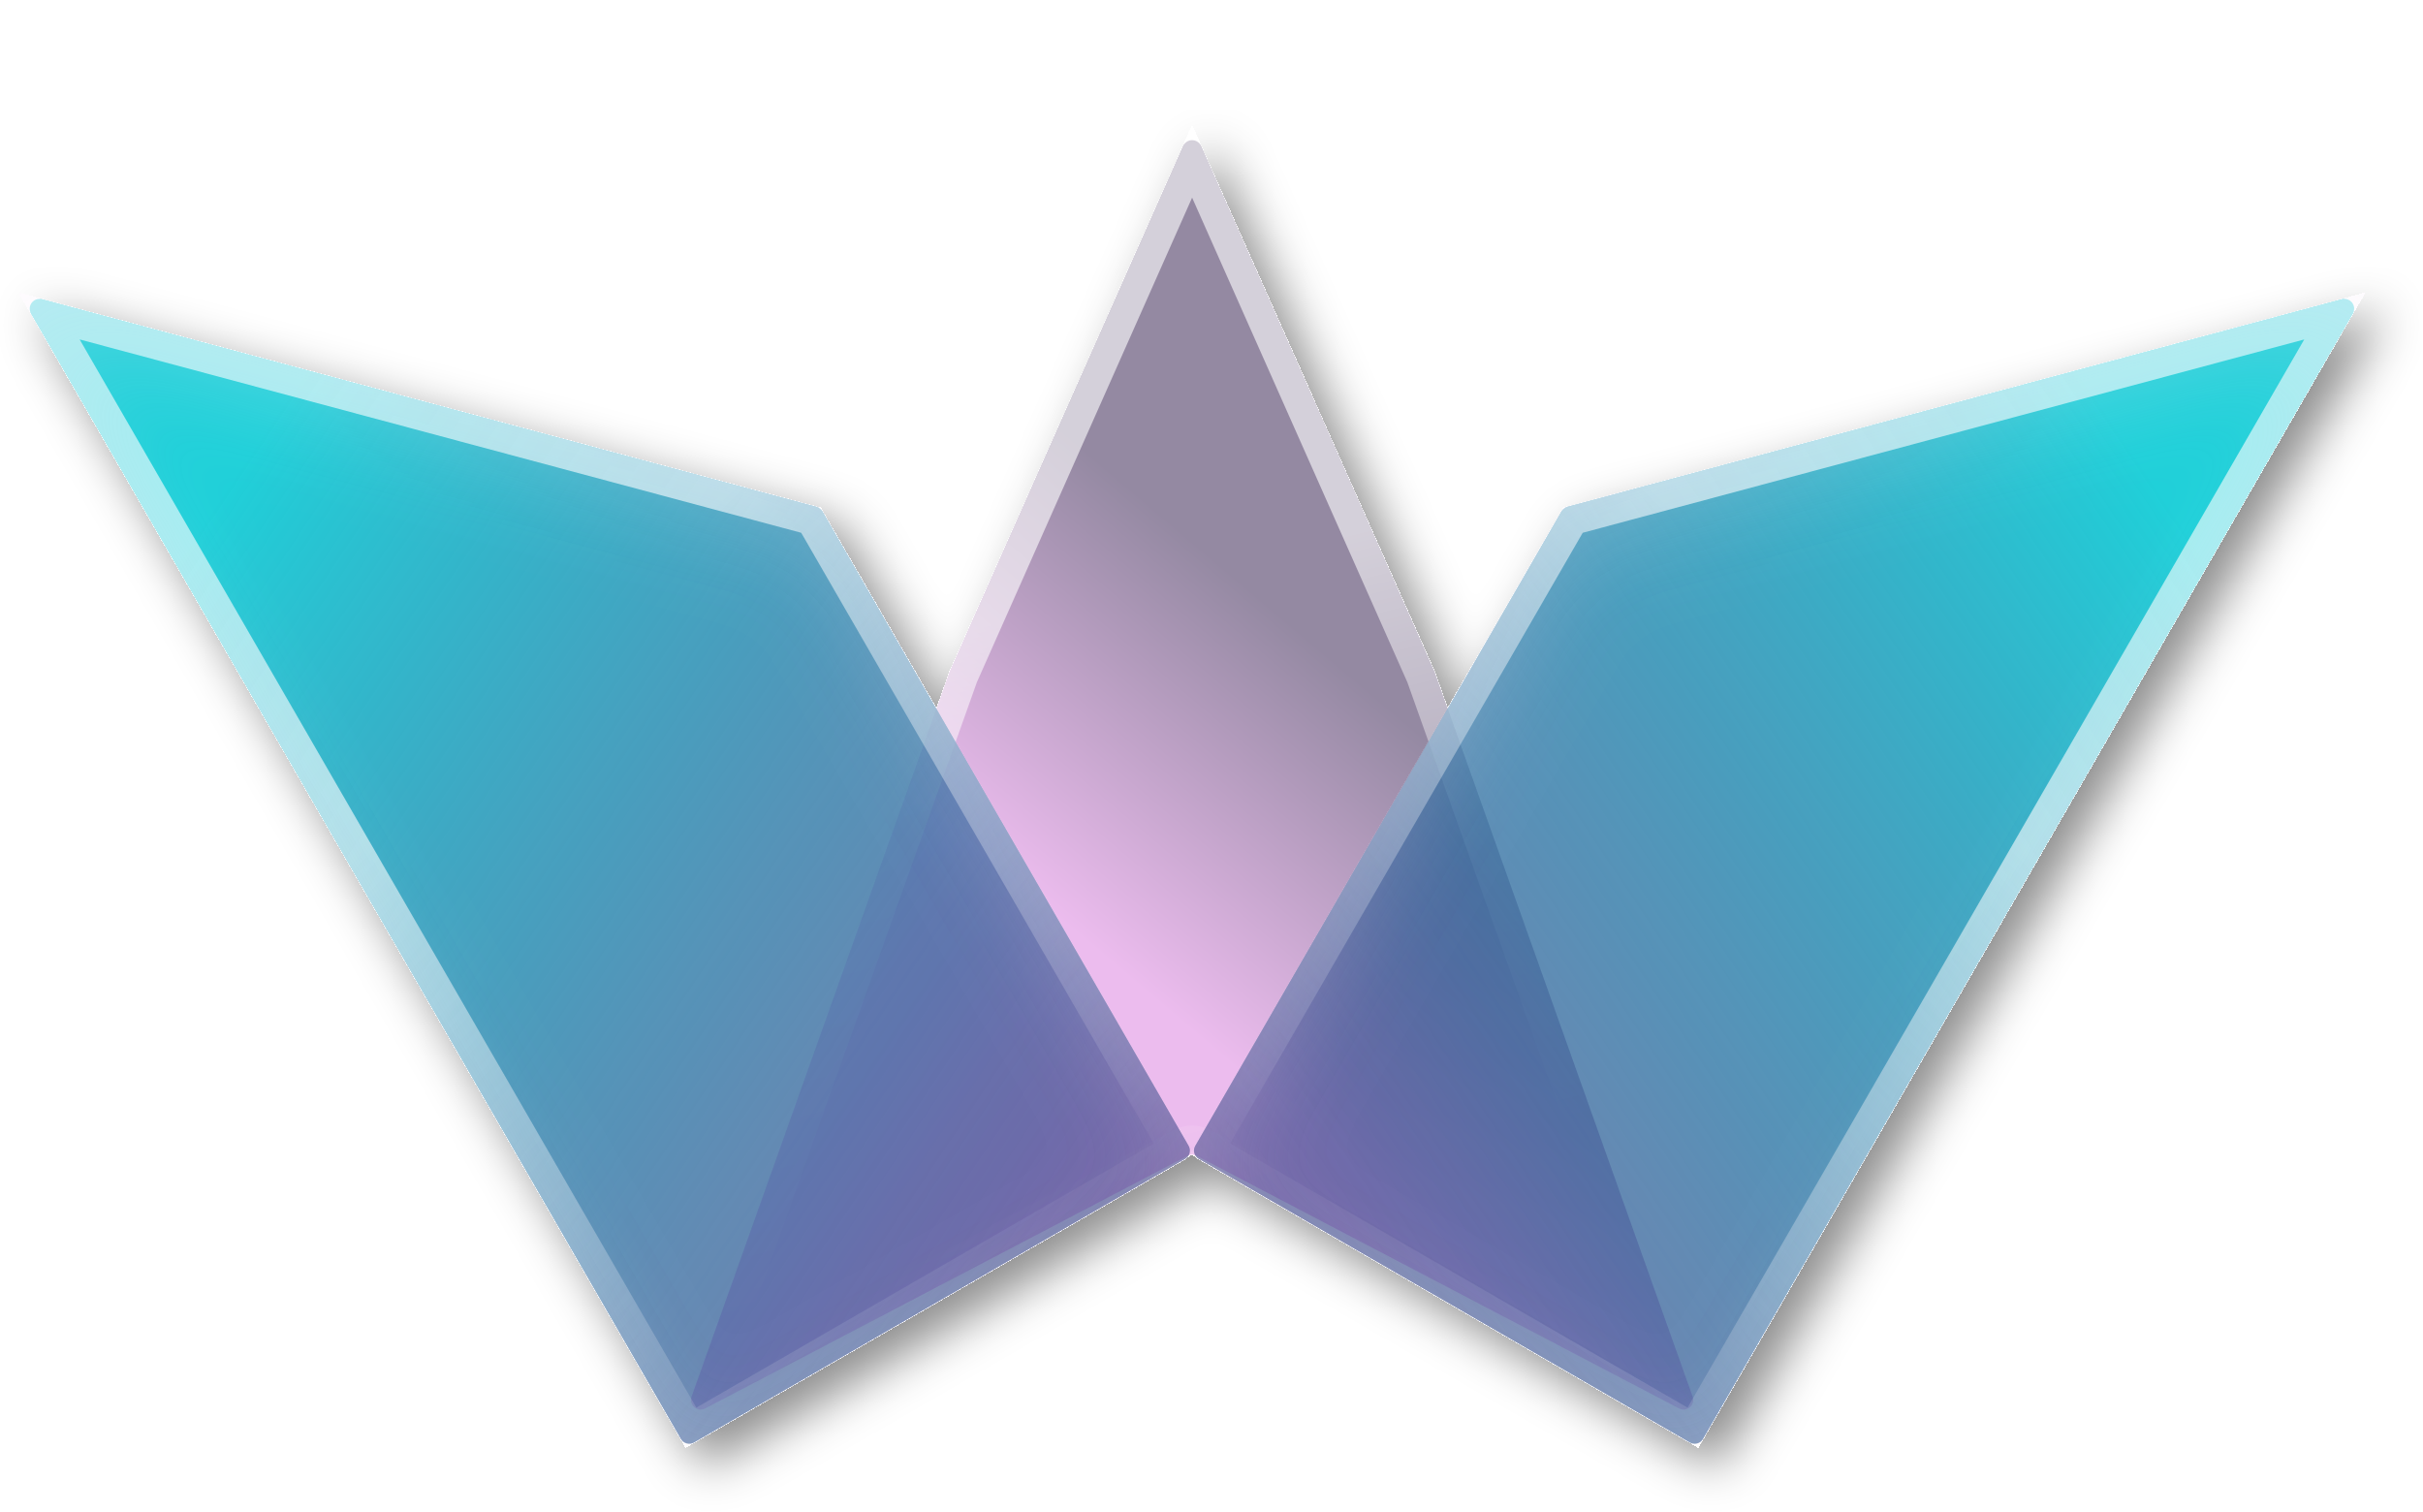
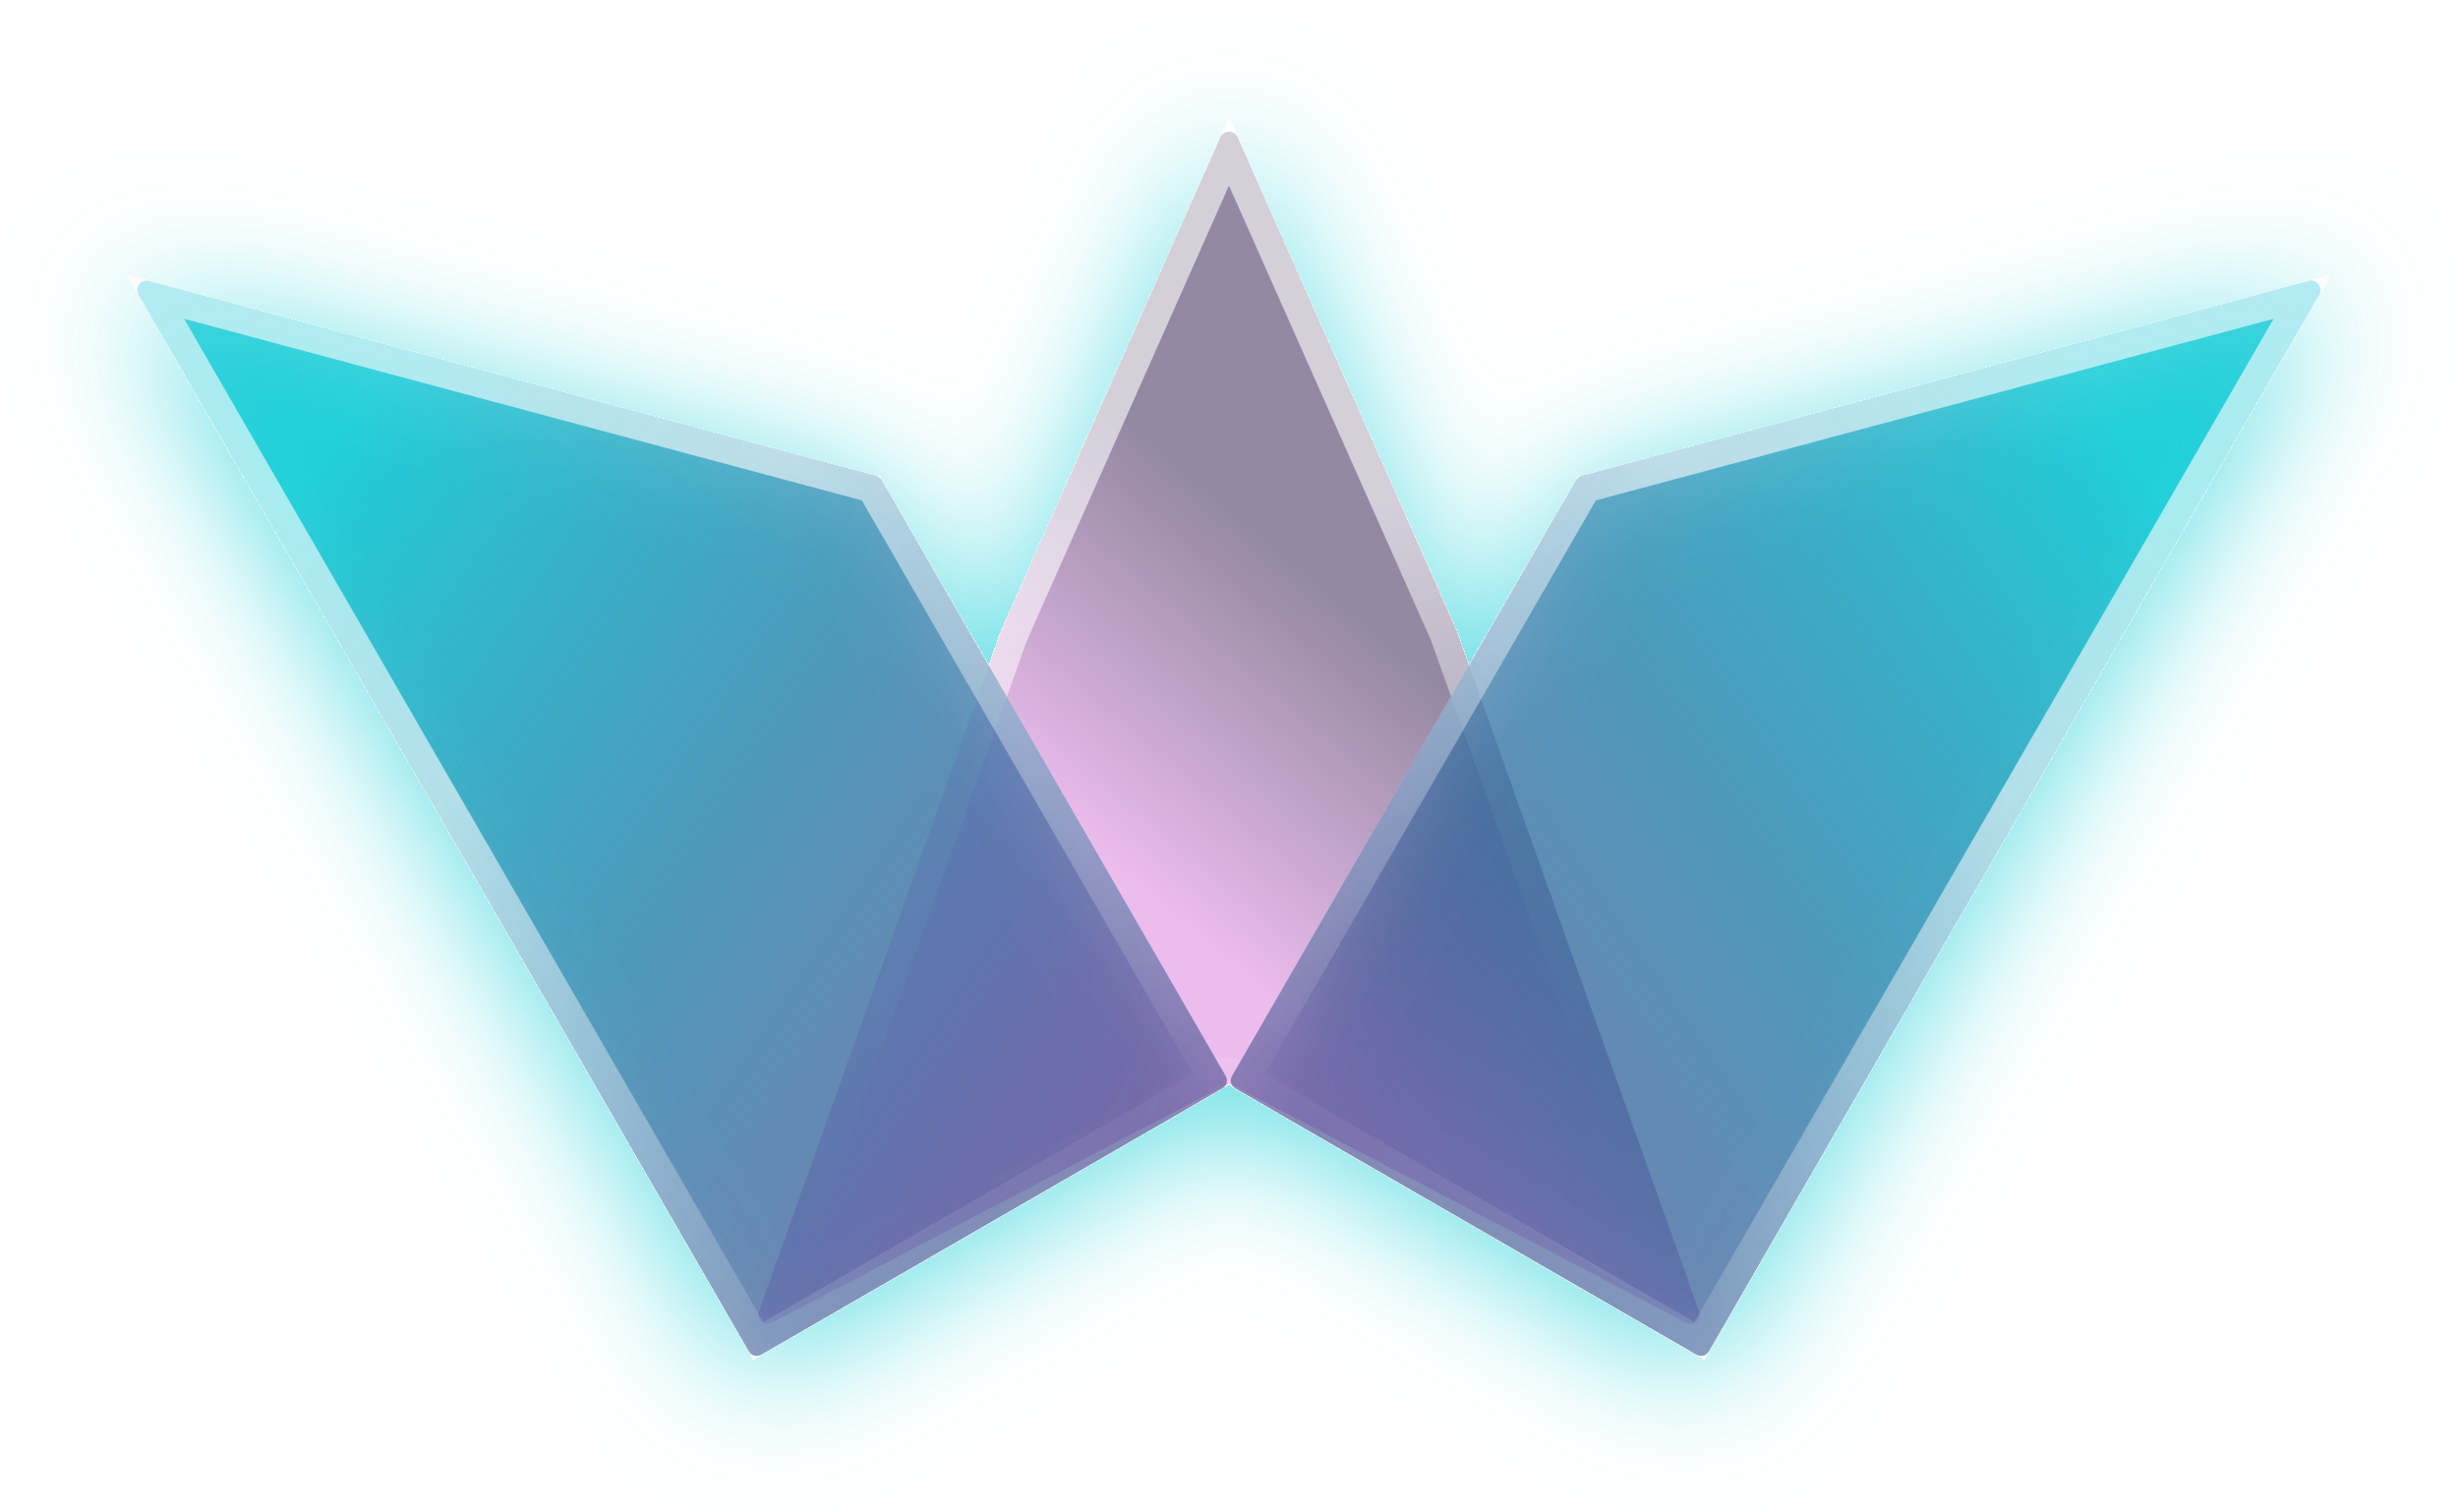
- <svg xmlns="http://www.w3.org/2000/svg" width="500" height="312" viewBox="0 0 500 312" fill="none">
-   <g filter="url(#filter0_d_405_2)">
-     <path d="M196 138.574L142.714 288.186C142.104 289.901 143.914 291.473 145.527 290.629L245.072 238.486C245.653 238.182 246.347 238.182 246.928 238.486L346.473 290.629C348.086 291.473 349.896 289.901 349.286 288.186L296 138.574L247.828 30.115C247.124 28.531 244.876 28.531 244.172 30.115L196 138.574Z" fill="url(#paint0_linear_405_2)" />
-     <path d="M243.68 235.829L146.398 286.786L198.788 139.687L246 33.391L293.212 139.687L345.602 286.786L248.32 235.829C246.867 235.067 245.133 235.067 243.68 235.829ZM145.541 289.193L145.542 289.189C145.541 289.19 145.541 289.192 145.541 289.193L144.599 288.857L145.541 289.193Z" stroke="url(#paint1_linear_405_2)" stroke-opacity="0.6" stroke-width="6" />
-     <g filter="url(#filter1_bi_405_2)">
-       <path d="M168.489 104.575L8.664 61.75C6.943 61.288 5.523 63.138 6.414 64.681L72.75 179.578L140.5 296.925C141.052 297.882 142.275 298.209 143.232 297.657L244.557 239.157C245.514 238.605 245.841 237.382 245.289 236.425L169.703 105.507C169.438 105.047 169.001 104.712 168.489 104.575Z" fill="url(#paint2_linear_405_2)" />
-       <path d="M75.348 178.078L10.219 65.272L167.312 107.365L242.191 237.059L142.598 294.559L75.348 178.078Z" stroke="url(#paint3_linear_405_2)" stroke-opacity="0.6" stroke-width="6" stroke-linecap="round" />
+ <svg xmlns="http://www.w3.org/2000/svg" width="540" height="332" viewBox="0 0 540 332" fill="none">
+   <g filter="url(#filter0_d_429_19)">
+     <path d="M220 138.574L166.714 288.186C166.104 289.901 167.914 291.473 169.527 290.629L269.072 238.486C269.653 238.182 270.347 238.182 270.928 238.486L370.473 290.629C372.086 291.473 373.896 289.901 373.286 288.186L320 138.574L271.828 30.115C271.124 28.531 268.876 28.531 268.172 30.115L220 138.574Z" fill="url(#paint0_linear_429_19)" />
+     <path d="M267.68 235.829L170.398 286.786L222.788 139.687L270 33.391L317.212 139.687L369.602 286.786L272.32 235.829C270.867 235.067 269.133 235.067 267.68 235.829ZM169.541 289.193L169.542 289.189C169.541 289.19 169.541 289.192 169.541 289.193L168.599 288.857L169.541 289.193Z" stroke="url(#paint1_linear_429_19)" stroke-opacity="0.6" stroke-width="6" />
+     <g filter="url(#filter1_bi_429_19)">
+       <path d="M192.489 104.575L32.664 61.75C30.943 61.288 29.523 63.138 30.414 64.681L96.75 179.578L164.5 296.925C165.052 297.882 166.275 298.209 167.232 297.657L268.557 239.157C269.514 238.605 269.841 237.382 269.289 236.425L193.703 105.507C193.438 105.047 193.001 104.712 192.489 104.575Z" fill="url(#paint2_linear_429_19)" />
+       <path d="M99.348 178.078L34.219 65.272L191.312 107.365L266.191 237.059L166.598 294.559L99.348 178.078Z" stroke="url(#paint3_linear_429_19)" stroke-opacity="0.6" stroke-width="6" stroke-linecap="round" />
    </g>
-     <g filter="url(#filter2_bi_405_2)">
-       <path d="M485.519 64.681L351.434 296.925C350.881 297.882 349.658 298.209 348.702 297.657L247.377 239.157C246.42 238.605 246.092 237.382 246.645 236.425L322.23 105.507C322.496 105.047 322.932 104.712 323.445 104.575L483.27 61.75C484.991 61.288 486.41 63.138 485.519 64.681Z" fill="url(#paint4_linear_405_2)" />
-       <path d="M249.743 237.059L349.336 294.559L481.714 65.272L324.621 107.365L249.743 237.059Z" stroke="url(#paint5_linear_405_2)" stroke-opacity="0.6" stroke-width="6" />
+     <g filter="url(#filter2_bi_429_19)">
+       <path d="M509.519 64.681L375.434 296.925C374.881 297.882 373.658 298.209 372.702 297.657L271.377 239.157C270.42 238.605 270.092 237.382 270.645 236.425L346.23 105.507C346.496 105.047 346.932 104.712 347.445 104.575L507.27 61.75C508.991 61.288 510.41 63.138 509.519 64.681Z" fill="url(#paint4_linear_429_19)" />
+       <path d="M273.743 237.059L373.336 294.559L505.714 65.272L348.621 107.365L273.743 237.059Z" stroke="url(#paint5_linear_429_19)" stroke-opacity="0.6" stroke-width="6" />
    </g>
  </g>
  <defs>
-     <filter id="filter0_d_405_2" x="0.14" y="22.927" width="499.654" height="288.998" filterUnits="userSpaceOnUse" color-interpolation-filters="sRGB">
+     <filter id="filter0_d_429_19" x="0.14" y="2.927" width="539.654" height="328.998" filterUnits="userSpaceOnUse" color-interpolation-filters="sRGB">
      <feFlood flood-opacity="0" result="BackgroundImageFix" />
      <feColorMatrix in="SourceAlpha" type="matrix" values="0 0 0 0 0 0 0 0 0 0 0 0 0 0 0 0 0 0 127 0" result="hardAlpha" />
-       <feOffset dx="4" dy="4" />
-       <feGaussianBlur stdDeviation="5" />
+       <feOffset dy="4" />
+       <feGaussianBlur stdDeviation="15" />
      <feComposite in2="hardAlpha" operator="out" />
-       <feColorMatrix type="matrix" values="0 0 0 0 0 0 0 0 0 0 0 0 0 0 0 0 0 0 0.45 0" />
-       <feBlend mode="normal" in2="BackgroundImageFix" result="effect1_dropShadow_405_2" />
-       <feBlend mode="normal" in="SourceGraphic" in2="effect1_dropShadow_405_2" result="shape" />
+       <feColorMatrix type="matrix" values="0 0 0 0 0.122 0 0 0 0 0.816 0 0 0 0 0.851 0 0 0 0.7 0" />
+       <feBlend mode="normal" in2="BackgroundImageFix" result="effect1_dropShadow_429_19" />
+       <feBlend mode="normal" in="SourceGraphic" in2="effect1_dropShadow_429_19" result="shape" />
    </filter>
-     <filter id="filter1_bi_405_2" x="-1.86" y="53.678" width="255.417" height="252.248" filterUnits="userSpaceOnUse" color-interpolation-filters="sRGB">
+     <filter id="filter1_bi_429_19" x="22.14" y="53.678" width="255.417" height="252.248" filterUnits="userSpaceOnUse" color-interpolation-filters="sRGB">
      <feFlood flood-opacity="0" result="BackgroundImageFix" />
      <feGaussianBlur in="BackgroundImageFix" stdDeviation="4" />
-       <feComposite in2="SourceAlpha" operator="in" result="effect1_backgroundBlur_405_2" />
-       <feBlend mode="normal" in="SourceGraphic" in2="effect1_backgroundBlur_405_2" result="shape" />
+       <feComposite in2="SourceAlpha" operator="in" result="effect1_backgroundBlur_429_19" />
+       <feBlend mode="normal" in="SourceGraphic" in2="effect1_backgroundBlur_429_19" result="shape" />
      <feColorMatrix in="SourceAlpha" type="matrix" values="0 0 0 0 0 0 0 0 0 0 0 0 0 0 0 0 0 0 127 0" result="hardAlpha" />
      <feOffset dx="1" dy="8" />
      <feGaussianBlur stdDeviation="10" />
      <feComposite in2="hardAlpha" operator="arithmetic" k2="-1" k3="1" />
      <feColorMatrix type="matrix" values="0 0 0 0 0.969 0 0 0 0 0.914 0 0 0 0 0.973 0 0 0 0.2 0" />
-       <feBlend mode="normal" in2="shape" result="effect2_innerShadow_405_2" />
+       <feBlend mode="normal" in2="shape" result="effect2_innerShadow_429_19" />
    </filter>
-     <filter id="filter2_bi_405_2" x="238.376" y="53.678" width="255.417" height="252.248" filterUnits="userSpaceOnUse" color-interpolation-filters="sRGB">
+     <filter id="filter2_bi_429_19" x="262.376" y="53.678" width="255.417" height="252.248" filterUnits="userSpaceOnUse" color-interpolation-filters="sRGB">
      <feFlood flood-opacity="0" result="BackgroundImageFix" />
      <feGaussianBlur in="BackgroundImageFix" stdDeviation="4" />
-       <feComposite in2="SourceAlpha" operator="in" result="effect1_backgroundBlur_405_2" />
-       <feBlend mode="normal" in="SourceGraphic" in2="effect1_backgroundBlur_405_2" result="shape" />
+       <feComposite in2="SourceAlpha" operator="in" result="effect1_backgroundBlur_429_19" />
+       <feBlend mode="normal" in="SourceGraphic" in2="effect1_backgroundBlur_429_19" result="shape" />
      <feColorMatrix in="SourceAlpha" type="matrix" values="0 0 0 0 0 0 0 0 0 0 0 0 0 0 0 0 0 0 127 0" result="hardAlpha" />
      <feOffset dx="1" dy="8" />
      <feGaussianBlur stdDeviation="10" />
      <feComposite in2="hardAlpha" operator="arithmetic" k2="-1" k3="1" />
      <feColorMatrix type="matrix" values="0 0 0 0 0.969 0 0 0 0 0.914 0 0 0 0 0.973 0 0 0 0.2 0" />
-       <feBlend mode="normal" in2="shape" result="effect2_innerShadow_405_2" />
+       <feBlend mode="normal" in2="shape" result="effect2_innerShadow_429_19" />
    </filter>
-     <linearGradient id="paint0_linear_405_2" x1="246" y1="111.5" x2="196" y2="170.5" gradientUnits="userSpaceOnUse">
+     <linearGradient id="paint0_linear_429_19" x1="270" y1="111.5" x2="220" y2="170.5" gradientUnits="userSpaceOnUse">
      <stop stop-color="#9489A2" />
      <stop offset="1" stop-color="#ECBCEE" />
    </linearGradient>
-     <linearGradient id="paint1_linear_405_2" x1="201.254" y1="21.263" x2="258.076" y2="248.601" gradientUnits="userSpaceOnUse">
+     <linearGradient id="paint1_linear_429_19" x1="225.254" y1="21.263" x2="282.076" y2="248.601" gradientUnits="userSpaceOnUse">
      <stop offset="0.448" stop-color="white" />
      <stop offset="1" stop-color="white" stop-opacity="0" />
    </linearGradient>
-     <linearGradient id="paint2_linear_405_2" x1="296.806" y1="273.654" x2="44.258" y2="104.229" gradientUnits="userSpaceOnUse">
+     <linearGradient id="paint2_linear_429_19" x1="320.806" y1="273.654" x2="68.258" y2="104.229" gradientUnits="userSpaceOnUse">
      <stop stop-color="#2C0261" stop-opacity="0.5" />
      <stop offset="1" stop-color="#1FD0D9" />
    </linearGradient>
-     <linearGradient id="paint3_linear_405_2" x1="6.434" y1="52" x2="220.434" y2="266" gradientUnits="userSpaceOnUse">
+     <linearGradient id="paint3_linear_429_19" x1="30.434" y1="52" x2="244.434" y2="266" gradientUnits="userSpaceOnUse">
      <stop offset="0.448" stop-color="white" />
      <stop offset="1" stop-color="white" stop-opacity="0" />
    </linearGradient>
-     <linearGradient id="paint4_linear_405_2" x1="195.128" y1="273.654" x2="447.675" y2="104.229" gradientUnits="userSpaceOnUse">
+     <linearGradient id="paint4_linear_429_19" x1="219.128" y1="273.654" x2="471.675" y2="104.229" gradientUnits="userSpaceOnUse">
      <stop stop-color="#2C0261" stop-opacity="0.5" />
      <stop offset="1" stop-color="#1FD0D9" />
    </linearGradient>
-     <linearGradient id="paint5_linear_405_2" x1="485.5" y1="52" x2="271.5" y2="266" gradientUnits="userSpaceOnUse">
+     <linearGradient id="paint5_linear_429_19" x1="509.5" y1="52" x2="295.5" y2="266" gradientUnits="userSpaceOnUse">
      <stop offset="0.448" stop-color="white" />
      <stop offset="1" stop-color="white" stop-opacity="0" />
    </linearGradient>
  </defs>
</svg>
